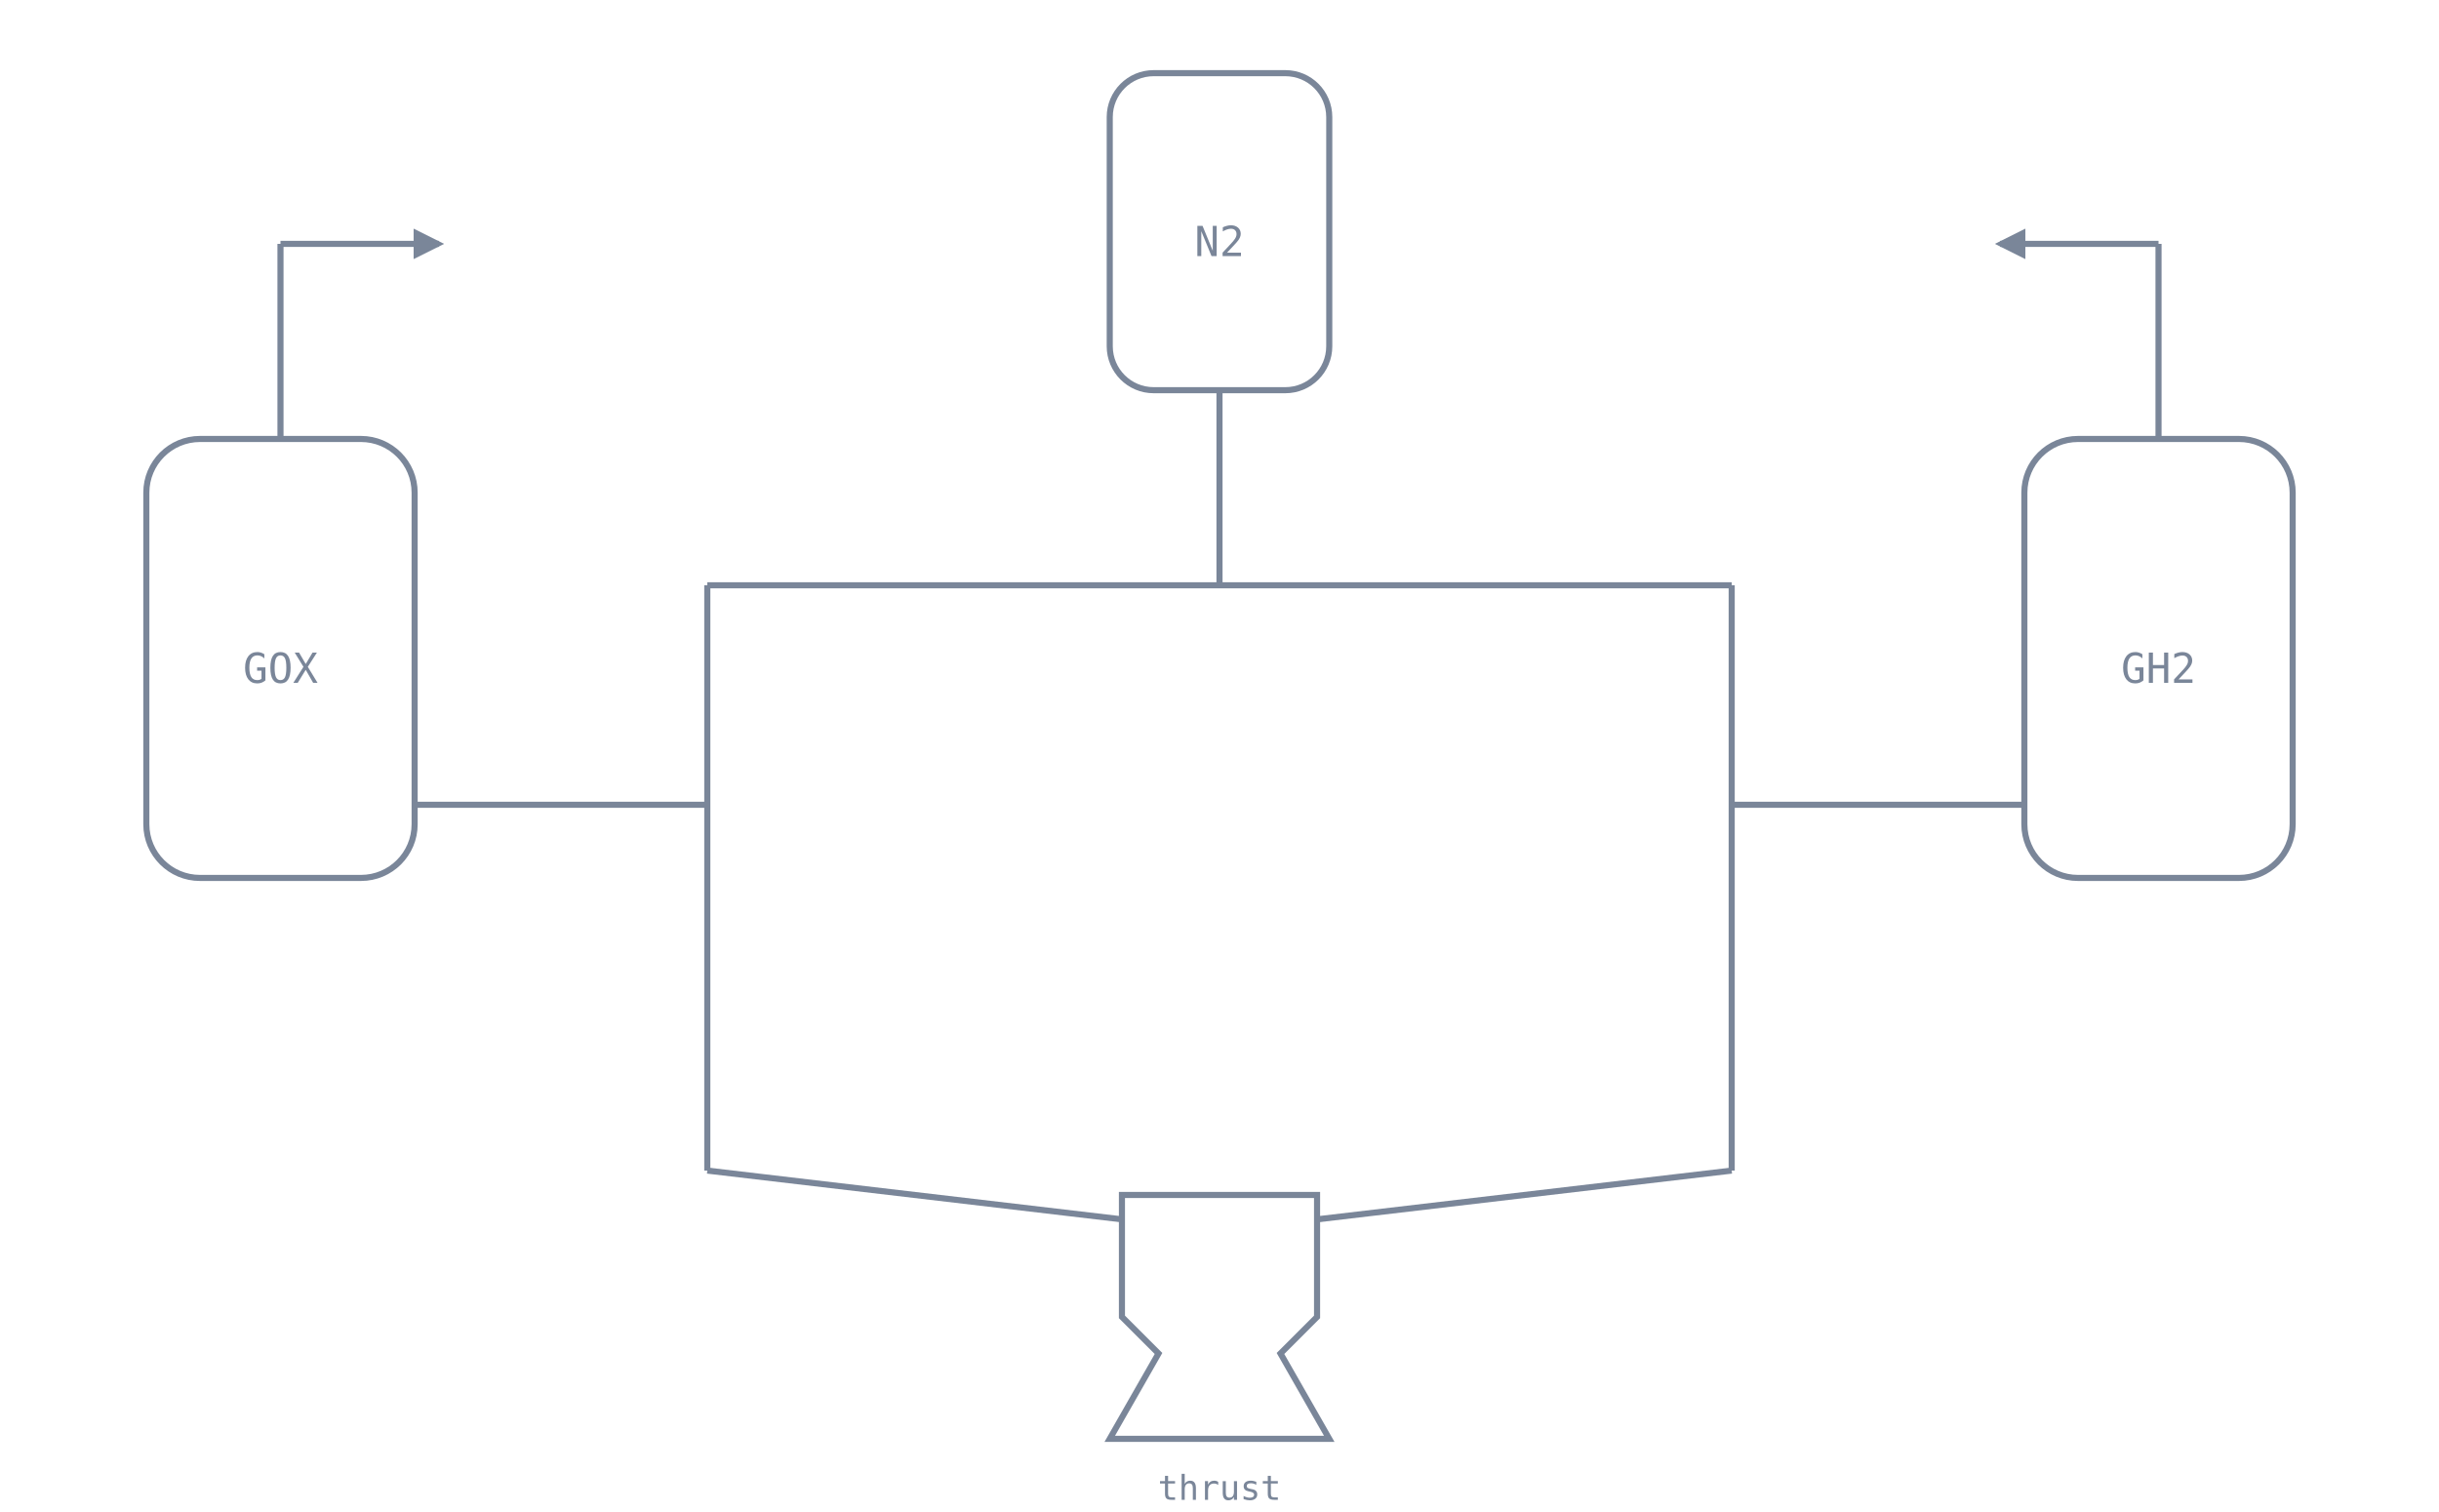
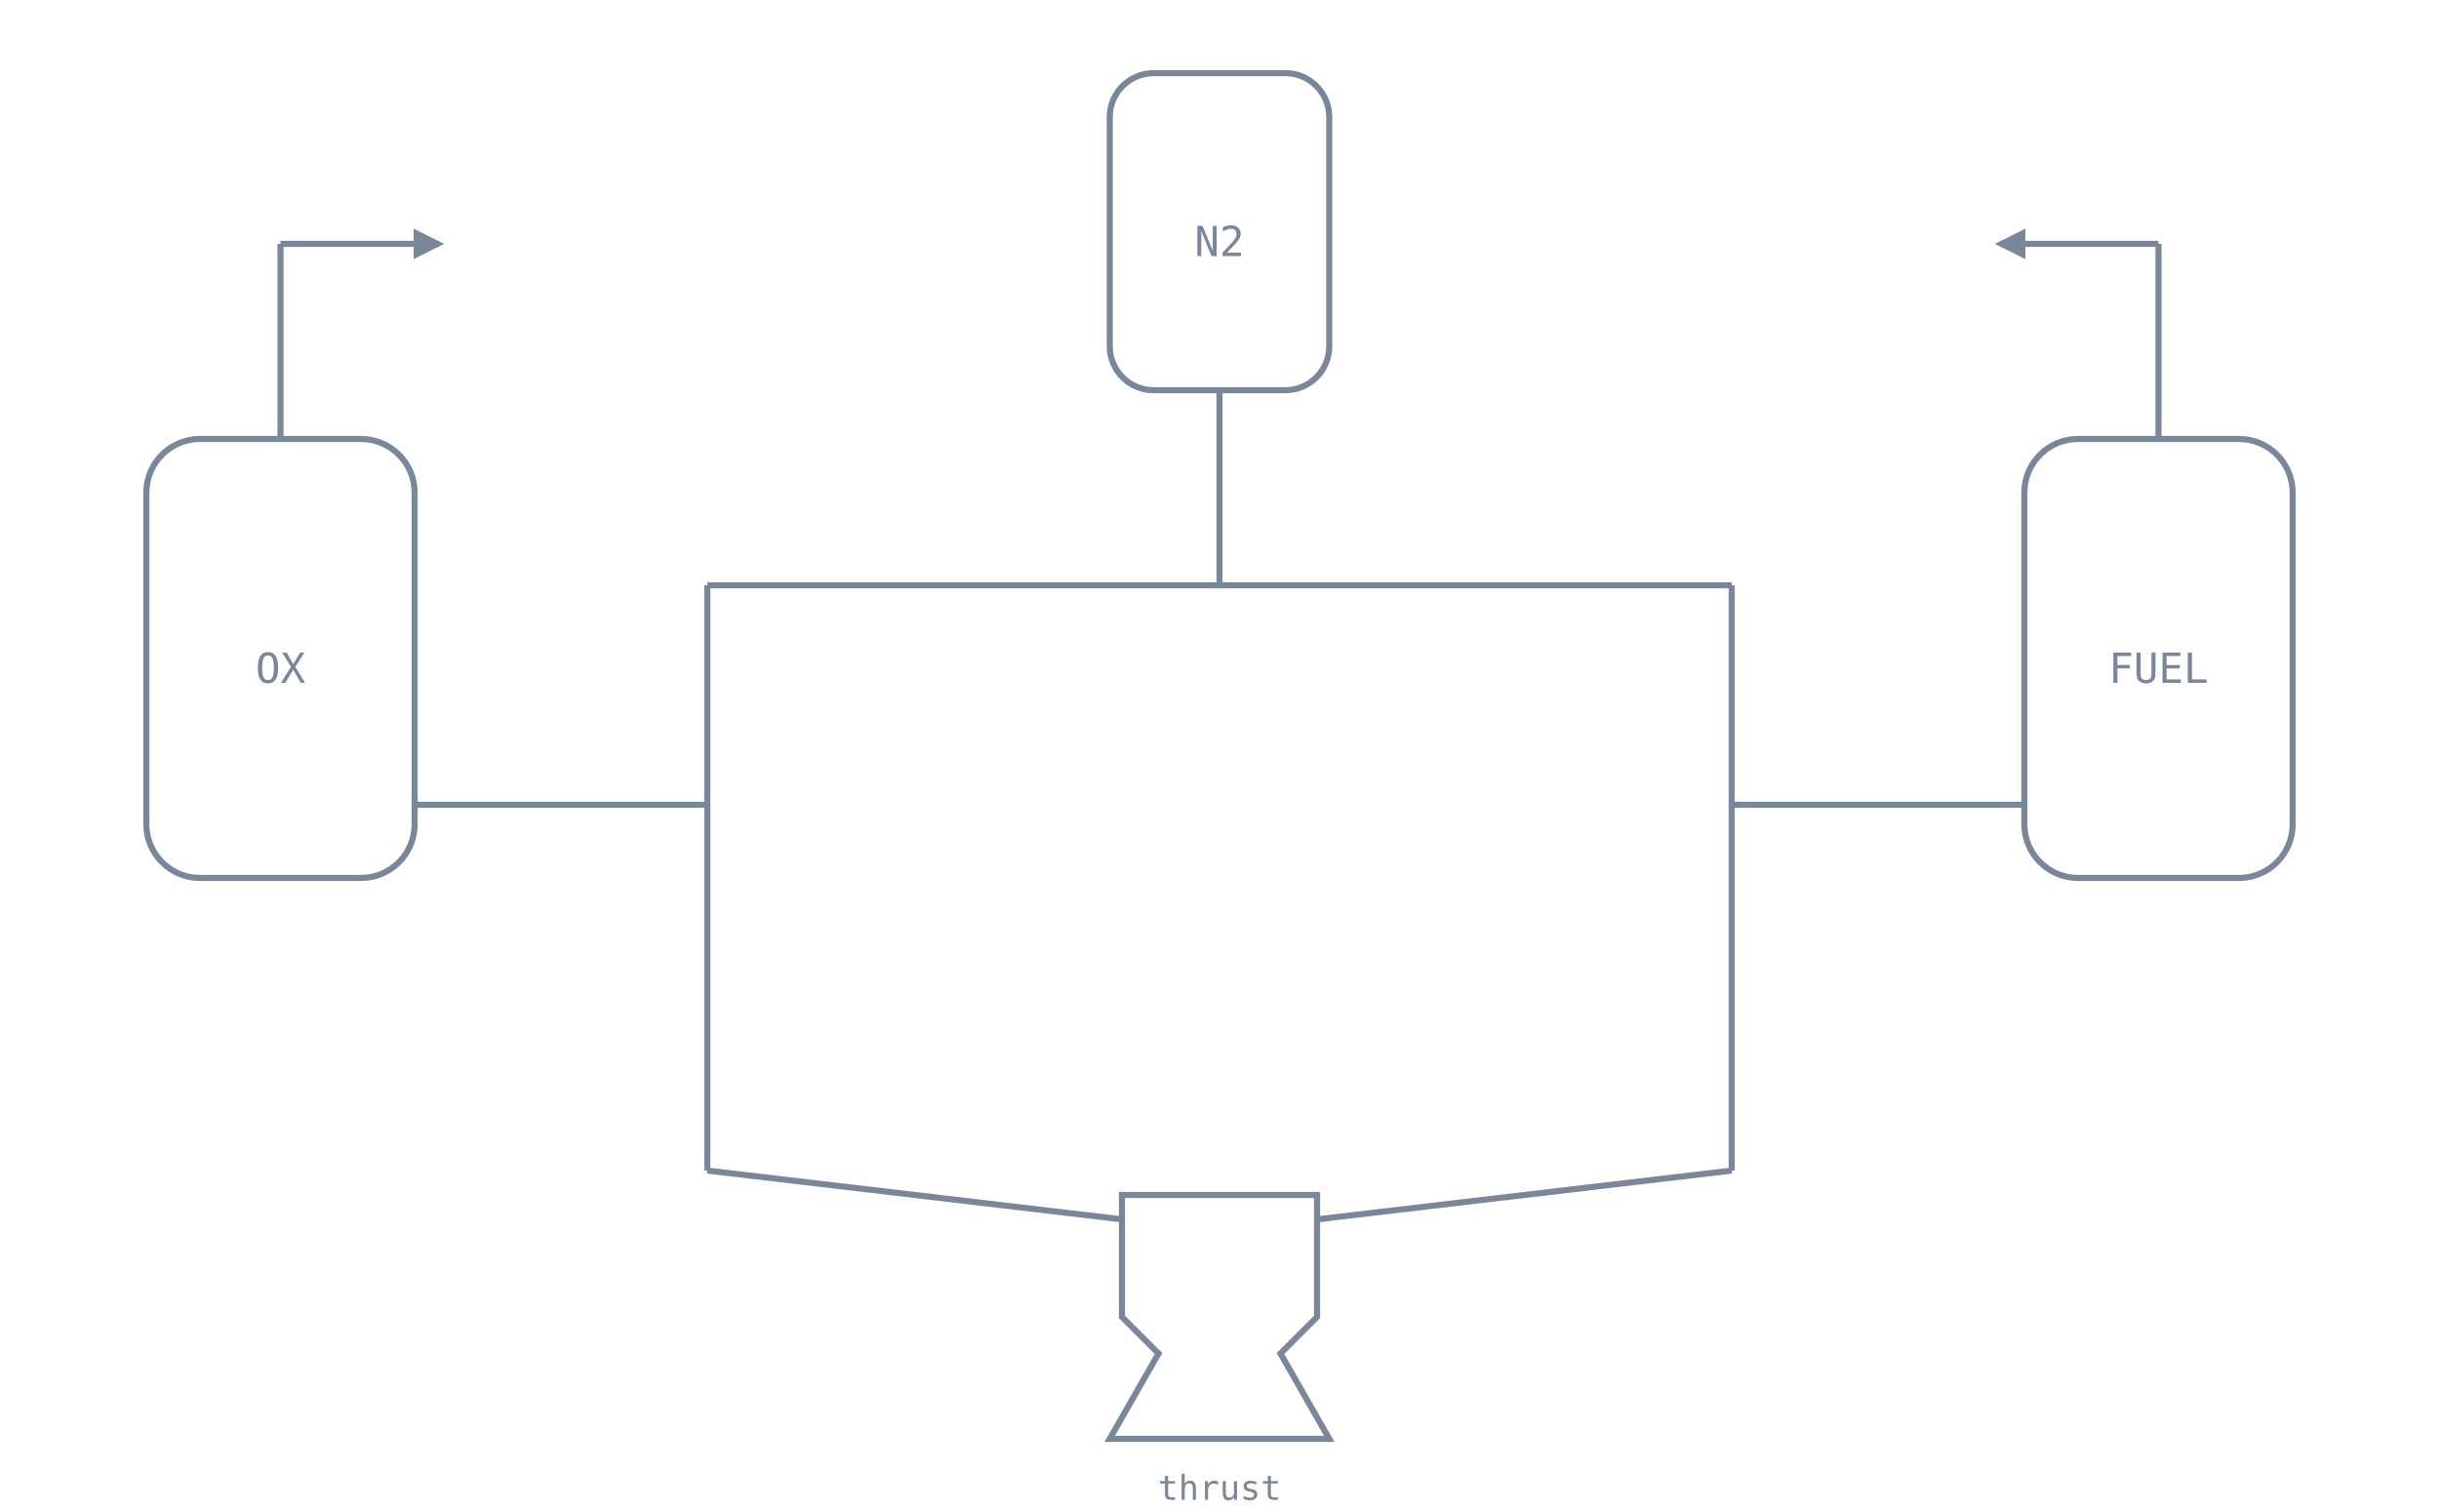
<svg xmlns="http://www.w3.org/2000/svg" viewBox="0 0 1000 620" font-family="monospace">
  <defs>
    <marker id="arr" viewBox="0 0 6 6" refX="5" refY="3" markerWidth="5" markerHeight="5" orient="auto">
      <path d="M0,0 L6,3 L0,6 z" fill="#7a8699" />
    </marker>
  </defs>
  <g stroke="#7a8699" stroke-width="2.5" fill="none">
    <rect x="455" y="30" width="90" height="130" rx="18" />
    <line x1="500" y1="160" x2="500" y2="240" />
    <line x1="290" y1="240" x2="710" y2="240" />
    <line x1="290" y1="240" x2="290" y2="330" />
    <line x1="710" y1="240" x2="710" y2="330" />
    <rect x="60" y="180" width="110" height="180" rx="22" />
    <line x1="170" y1="330" x2="290" y2="330" />
    <line x1="290" y1="330" x2="290" y2="430" />
    <line x1="115" y1="180" x2="115" y2="100" />
    <line x1="115" y1="100" x2="180" y2="100" marker-end="url(#arr)" />
    <rect x="830" y="180" width="110" height="180" rx="22" />
    <line x1="830" y1="330" x2="710" y2="330" />
    <line x1="710" y1="330" x2="710" y2="430" />
    <line x1="885" y1="180" x2="885" y2="100" />
    <line x1="885" y1="100" x2="820" y2="100" marker-end="url(#arr)" />
    <line x1="290" y1="430" x2="290" y2="480" />
    <line x1="710" y1="430" x2="710" y2="480" />
    <line x1="290" y1="480" x2="460" y2="500" />
    <line x1="710" y1="480" x2="540" y2="500" />
    <path d="M460 490 L540 490 L540 540 L525 555 L545 590 L455 590 L475 555 L460 540 z" />
  </g>
  <g fill="#7a8699" font-size="17">
    <text x="500" y="105" text-anchor="middle">N2</text>
-     <text x="115" y="280" text-anchor="middle">GOX</text>
-     <text x="885" y="280" text-anchor="middle">GH2</text>
+     <text x="115" y="280" text-anchor="middle">OX</text>
+     <text x="885" y="280" text-anchor="middle">FUEL</text>
    <text x="500" y="615" text-anchor="middle" font-size="14">thrust</text>
  </g>
</svg>
